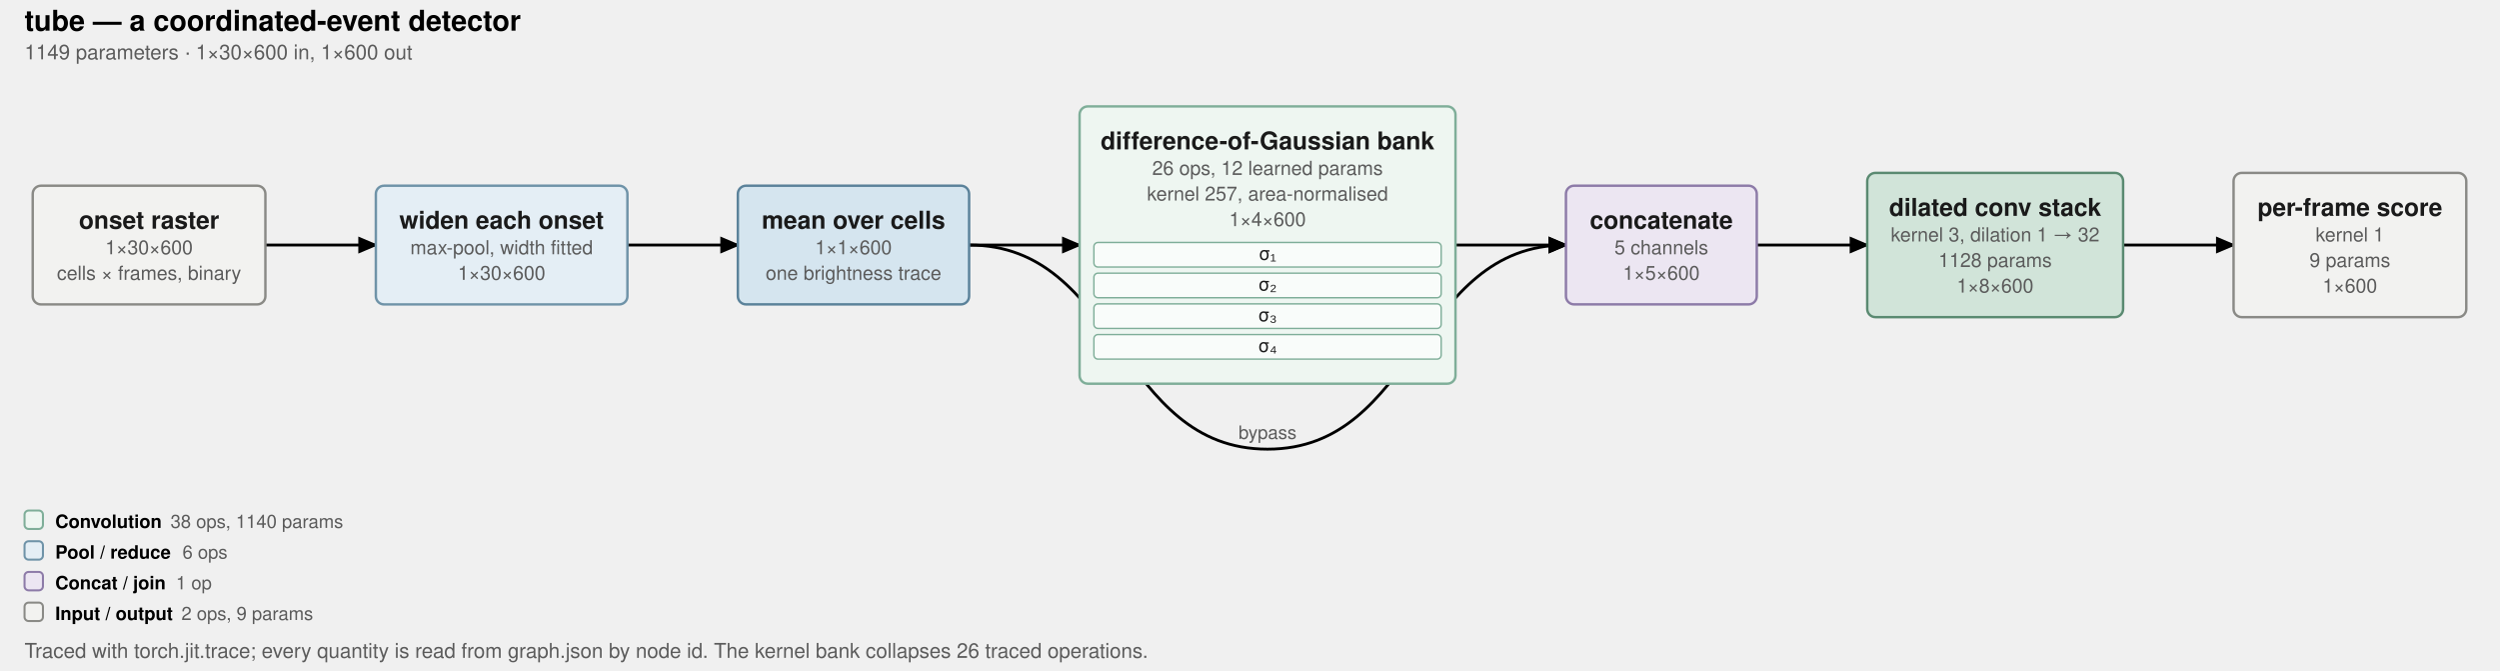
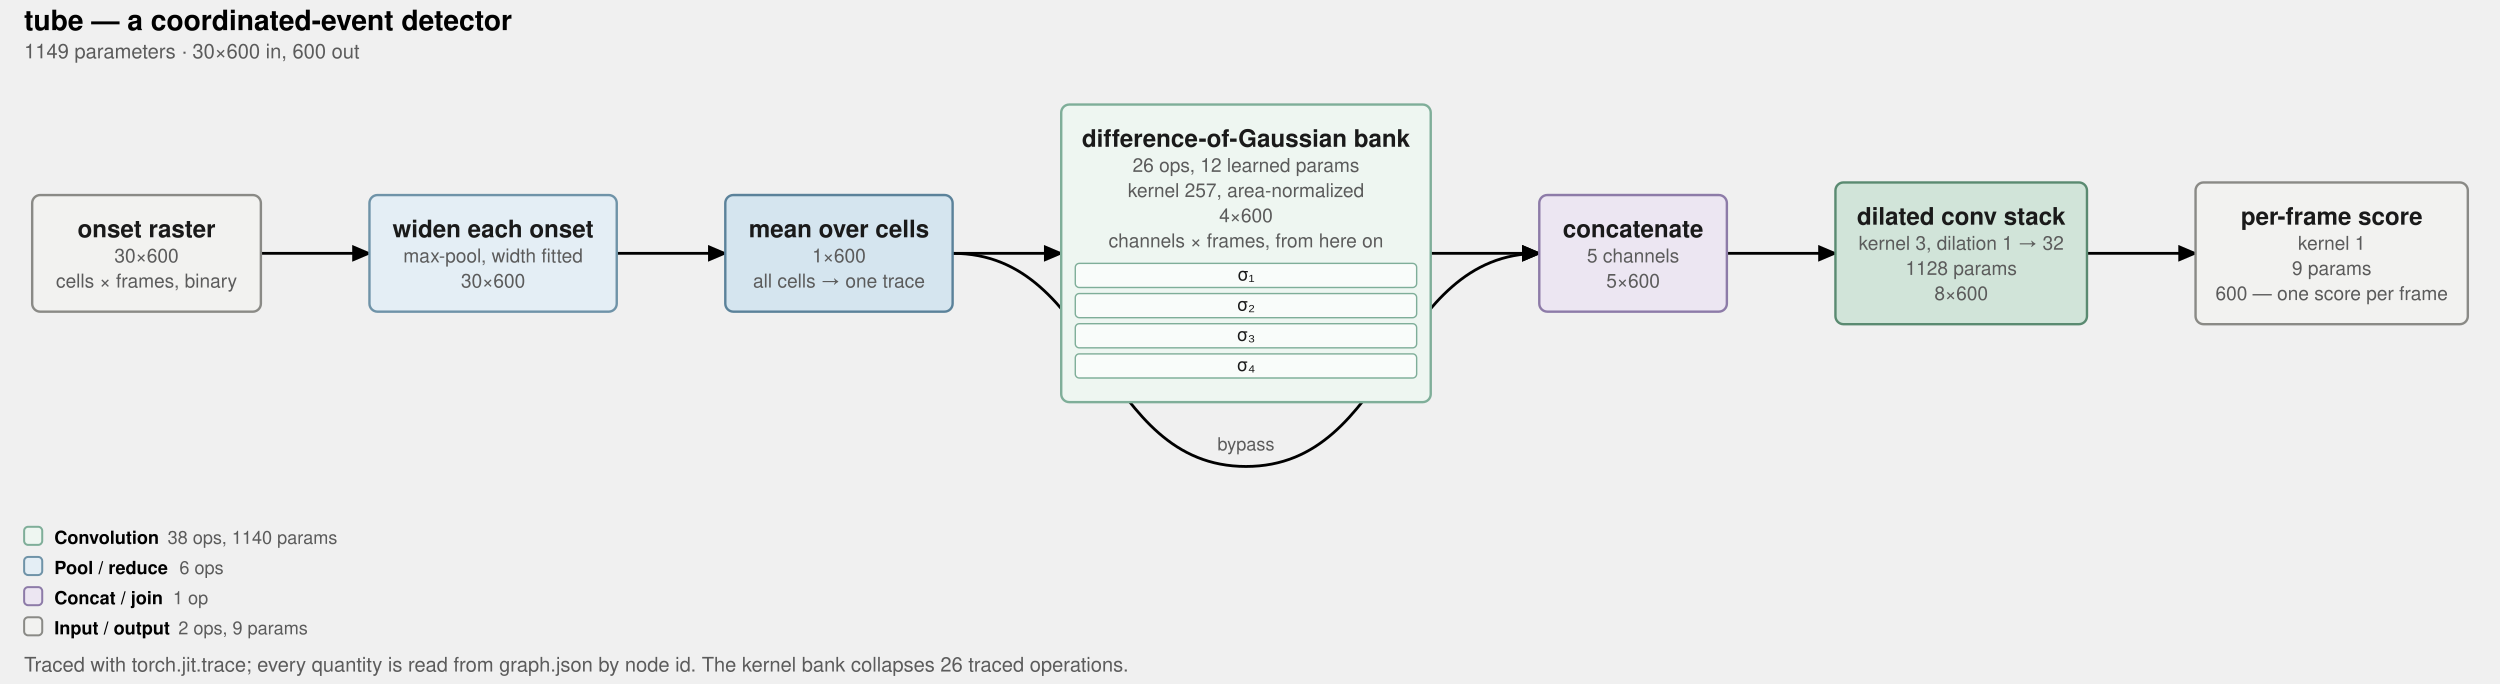
- <svg xmlns="http://www.w3.org/2000/svg" class="draughtsman" role="img" aria-label="tube — a coordinated-event detector" viewBox="0 0 1221.74 327.5" width="1221.74" height="327.5">
+ <svg xmlns="http://www.w3.org/2000/svg" class="draughtsman" role="img" aria-label="tube — a coordinated-event detector" viewBox="0 0 1243.39 340" width="1243.39" height="340">
  <defs>
    <marker id="ds-arrow" viewBox="0 0 8 8" refX="7" refY="4" markerWidth="7" markerHeight="7" orient="auto-start-reverse">
      <path d="M0 0.6 L8 4 L0 7.4 Z" style="fill:currentColor" />
    </marker>
  </defs>
  <text class="ds-title" x="12" y="15" style="font-family:Helvetica Neue, Helvetica, Arial, sans-serif;font-size:14px;font-weight:600;fill:currentColor">tube — a coordinated-event detector</text>
-   <text class="ds-subtitle" x="12" y="29" style="font-family:Helvetica Neue, Helvetica, Arial, sans-serif;font-size:10px;fill:currentColor;opacity:0.62">1149 parameters · 1×30×600 in, 1×600 out</text>
+   <text class="ds-subtitle" x="12" y="29" style="font-family:Helvetica Neue, Helvetica, Arial, sans-serif;font-size:10px;fill:currentColor;opacity:0.62">1149 parameters · 30×600 in, 600 out</text>
  <g class="ds-body" transform="translate(0 36)">
-     <path class="ds-edge ds-edge-solid" data-from="raster" data-to="widen" d="M129.75 83.76 C156.75 83.76 156.75 83.76 183.75 83.76" style="fill:none;stroke:currentColor;stroke-width:1.4" marker-end="url(#ds-arrow)" />
-     <path class="ds-edge ds-edge-solid" data-from="widen" data-to="mean" d="M306.73 83.76 C333.73 83.76 333.73 83.75 360.73 83.75" style="fill:none;stroke:currentColor;stroke-width:1.4" marker-end="url(#ds-arrow)" />
-     <path class="ds-edge ds-edge-solid" data-from="mean" data-to="concat" d="M473.8 83.75 C546.74 83.75 546.74 183.5 619.69 183.5 C692.63 183.5 692.63 83.75 765.57 83.75" style="fill:none;stroke:currentColor;stroke-width:1.4" marker-end="url(#ds-arrow)" />
-     <text class="ds-edge-label" x="619.69" y="178.5" text-anchor="middle" style="font-family:Helvetica Neue, Helvetica, Arial, sans-serif;font-size:9px;fill:currentColor;opacity:0.62">bypass</text>
-     <path class="ds-edge ds-edge-solid" data-from="mean" data-to="dog" d="M473.8 83.75 C500.8 83.75 500.8 83.75 527.8 83.75" style="fill:none;stroke:currentColor;stroke-width:1.4" marker-end="url(#ds-arrow)" />
-     <path class="ds-edge ds-edge-solid" data-from="dog" data-to="concat" d="M711.57 83.75 C738.57 83.75 738.57 83.75 765.57 83.75" style="fill:none;stroke:currentColor;stroke-width:1.4" marker-end="url(#ds-arrow)" />
-     <path class="ds-edge ds-edge-solid" data-from="concat" data-to="head" d="M858.87 83.75 C885.87 83.75 885.87 83.74 912.87 83.74" style="fill:none;stroke:currentColor;stroke-width:1.4" marker-end="url(#ds-arrow)" />
-     <path class="ds-edge ds-edge-solid" data-from="head" data-to="score" d="M1037.97 83.74 C1064.97 83.74 1064.97 83.74 1091.97 83.74" style="fill:none;stroke:currentColor;stroke-width:1.4" marker-end="url(#ds-arrow)" />
+     <path class="ds-edge ds-edge-solid" data-from="raster" data-to="widen" d="M129.75 90.01 C156.75 90.01 156.75 90.01 183.75 90.01" style="fill:none;stroke:currentColor;stroke-width:1.4" marker-end="url(#ds-arrow)" />
+     <path class="ds-edge ds-edge-solid" data-from="widen" data-to="mean" d="M306.73 90.01 C333.73 90.01 333.73 90 360.73 90" style="fill:none;stroke:currentColor;stroke-width:1.4" marker-end="url(#ds-arrow)" />
+     <path class="ds-edge ds-edge-solid" data-from="mean" data-to="concat" d="M473.8 90 C546.74 90 546.74 196 619.69 196 C692.63 196 692.63 90 765.57 90" style="fill:none;stroke:currentColor;stroke-width:1.4" marker-end="url(#ds-arrow)" />
+     <text class="ds-edge-label" x="619.69" y="188" text-anchor="middle" style="font-family:Helvetica Neue, Helvetica, Arial, sans-serif;font-size:9.0px;fill:currentColor;opacity:0.62">bypass</text>
+     <path class="ds-edge ds-edge-solid" data-from="mean" data-to="dog" d="M473.8 90 C500.8 90 500.8 90 527.8 90" style="fill:none;stroke:currentColor;stroke-width:1.4" marker-end="url(#ds-arrow)" />
+     <path class="ds-edge ds-edge-solid" data-from="dog" data-to="concat" d="M711.57 90 C738.57 90 738.57 90 765.57 90" style="fill:none;stroke:currentColor;stroke-width:1.4" marker-end="url(#ds-arrow)" />
+     <path class="ds-edge ds-edge-solid" data-from="concat" data-to="head" d="M858.87 90 C885.87 90 885.87 89.99 912.87 89.99" style="fill:none;stroke:currentColor;stroke-width:1.4" marker-end="url(#ds-arrow)" />
+     <path class="ds-edge ds-edge-solid" data-from="head" data-to="score" d="M1037.97 89.99 C1064.97 89.99 1064.97 89.99 1091.97 89.99" style="fill:none;stroke:currentColor;stroke-width:1.4" marker-end="url(#ds-arrow)" />
    <g class="ds-stage ds-kind-input" data-stage="raster">
-       <rect x="16" y="54.76" width="113.75" height="58" rx="4" style="fill:#f2f2f0;stroke:#8a8a86;stroke-width:1.2" />
-       <text x="72.87" y="75.76" text-anchor="middle" style="font-family:Helvetica Neue, Helvetica, Arial, sans-serif;font-size:12.0px;font-weight:600;fill:#1a1a1a">onset raster</text>
-       <text x="72.87" y="88.26" text-anchor="middle" style="font-family:Helvetica Neue, Helvetica, Arial, sans-serif;font-size:9.5px;fill:#5b5b5b">1×30×600</text>
-       <text x="72.87" y="100.76" text-anchor="middle" style="font-family:Helvetica Neue, Helvetica, Arial, sans-serif;font-size:9.5px;fill:#5b5b5b">cells × frames, binary</text>
+       <rect x="16" y="61.01" width="113.75" height="58" rx="4" style="fill:#f2f2f0;stroke:#8a8a86;stroke-width:1.2" />
+       <text x="72.87" y="82.01" text-anchor="middle" style="font-family:Helvetica Neue, Helvetica, Arial, sans-serif;font-size:12.0px;font-weight:600;fill:#1a1a1a">onset raster</text>
+       <text x="72.87" y="94.51" text-anchor="middle" style="font-family:Helvetica Neue, Helvetica, Arial, sans-serif;font-size:9.5px;fill:#5b5b5b">30×600</text>
+       <text x="72.87" y="107.01" text-anchor="middle" style="font-family:Helvetica Neue, Helvetica, Arial, sans-serif;font-size:9.5px;fill:#5b5b5b">cells × frames, binary</text>
    </g>
    <g class="ds-stage ds-kind-pool" data-stage="widen">
-       <rect x="183.75" y="54.76" width="122.99" height="58" rx="4" style="fill:#e4eef5;stroke:#6f93a8;stroke-width:1.2" />
-       <text x="245.24" y="75.76" text-anchor="middle" style="font-family:Helvetica Neue, Helvetica, Arial, sans-serif;font-size:12.0px;font-weight:600;fill:#1a1a1a">widen each onset</text>
-       <text x="245.24" y="88.26" text-anchor="middle" style="font-family:Helvetica Neue, Helvetica, Arial, sans-serif;font-size:9.5px;fill:#5b5b5b">max-pool, width fitted</text>
-       <text x="245.24" y="100.76" text-anchor="middle" style="font-family:Helvetica Neue, Helvetica, Arial, sans-serif;font-size:9.5px;fill:#5b5b5b">1×30×600</text>
+       <rect x="183.75" y="61.01" width="122.99" height="58" rx="4" style="fill:#e4eef5;stroke:#6f93a8;stroke-width:1.2" />
+       <text x="245.24" y="82.01" text-anchor="middle" style="font-family:Helvetica Neue, Helvetica, Arial, sans-serif;font-size:12.0px;font-weight:600;fill:#1a1a1a">widen each onset</text>
+       <text x="245.24" y="94.51" text-anchor="middle" style="font-family:Helvetica Neue, Helvetica, Arial, sans-serif;font-size:9.5px;fill:#5b5b5b">max-pool, width fitted</text>
+       <text x="245.24" y="107.01" text-anchor="middle" style="font-family:Helvetica Neue, Helvetica, Arial, sans-serif;font-size:9.5px;fill:#5b5b5b">30×600</text>
    </g>
    <g class="ds-stage ds-kind-reduce" data-stage="mean">
-       <rect x="360.73" y="54.75" width="113.06" height="58" rx="4" style="fill:#d5e5ef;stroke:#5b829a;stroke-width:1.2" />
-       <text x="417.27" y="75.75" text-anchor="middle" style="font-family:Helvetica Neue, Helvetica, Arial, sans-serif;font-size:12.0px;font-weight:600;fill:#1a1a1a">mean over cells</text>
-       <text x="417.27" y="88.25" text-anchor="middle" style="font-family:Helvetica Neue, Helvetica, Arial, sans-serif;font-size:9.5px;fill:#5b5b5b">1×1×600</text>
-       <text x="417.27" y="100.75" text-anchor="middle" style="font-family:Helvetica Neue, Helvetica, Arial, sans-serif;font-size:9.5px;fill:#5b5b5b">one brightness trace</text>
+       <rect x="360.73" y="61" width="113.06" height="58" rx="4" style="fill:#d5e5ef;stroke:#5b829a;stroke-width:1.2" />
+       <text x="417.27" y="82" text-anchor="middle" style="font-family:Helvetica Neue, Helvetica, Arial, sans-serif;font-size:12.0px;font-weight:600;fill:#1a1a1a">mean over cells</text>
+       <text x="417.27" y="94.5" text-anchor="middle" style="font-family:Helvetica Neue, Helvetica, Arial, sans-serif;font-size:9.5px;fill:#5b5b5b">1×600</text>
+       <text x="417.27" y="107" text-anchor="middle" style="font-family:Helvetica Neue, Helvetica, Arial, sans-serif;font-size:9.5px;fill:#5b5b5b">all cells → one trace</text>
    </g>
    <g class="ds-stage ds-kind-kernel" data-stage="dog">
-       <rect x="527.8" y="16" width="183.78" height="135.5" rx="4" style="fill:#eef6f1;stroke:#7fae99;stroke-width:1.2" />
+       <rect x="527.8" y="16" width="183.78" height="148" rx="4" style="fill:#eef6f1;stroke:#7fae99;stroke-width:1.2" />
      <text x="619.69" y="37" text-anchor="middle" style="font-family:Helvetica Neue, Helvetica, Arial, sans-serif;font-size:12.0px;font-weight:600;fill:#1a1a1a">difference-of-Gaussian bank</text>
      <text x="619.69" y="49.5" text-anchor="middle" style="font-family:Helvetica Neue, Helvetica, Arial, sans-serif;font-size:9.5px;fill:#5b5b5b">26 ops, 12 learned params</text>
-       <text x="619.69" y="62" text-anchor="middle" style="font-family:Helvetica Neue, Helvetica, Arial, sans-serif;font-size:9.5px;fill:#5b5b5b">kernel 257, area-normalised</text>
-       <text x="619.69" y="74.5" text-anchor="middle" style="font-family:Helvetica Neue, Helvetica, Arial, sans-serif;font-size:9.5px;fill:#5b5b5b">1×4×600</text>
-       <rect class="ds-lane" x="534.8" y="82.5" width="169.78" height="12" rx="2" style="fill:#ffffff;fill-opacity:0.62;stroke:#7fae99;stroke-width:0.7" />
-       <text x="619.69" y="91" text-anchor="middle" style="font-family:Helvetica Neue, Helvetica, Arial, sans-serif;font-size:9.0px;fill:#1a1a1a">σ₁</text>
-       <rect class="ds-lane" x="534.8" y="97.5" width="169.78" height="12" rx="2" style="fill:#ffffff;fill-opacity:0.62;stroke:#7fae99;stroke-width:0.7" />
-       <text x="619.69" y="106" text-anchor="middle" style="font-family:Helvetica Neue, Helvetica, Arial, sans-serif;font-size:9.0px;fill:#1a1a1a">σ₂</text>
-       <rect class="ds-lane" x="534.8" y="112.5" width="169.78" height="12" rx="2" style="fill:#ffffff;fill-opacity:0.62;stroke:#7fae99;stroke-width:0.7" />
-       <text x="619.69" y="121" text-anchor="middle" style="font-family:Helvetica Neue, Helvetica, Arial, sans-serif;font-size:9.0px;fill:#1a1a1a">σ₃</text>
-       <rect class="ds-lane" x="534.8" y="127.5" width="169.78" height="12" rx="2" style="fill:#ffffff;fill-opacity:0.62;stroke:#7fae99;stroke-width:0.7" />
-       <text x="619.69" y="136" text-anchor="middle" style="font-family:Helvetica Neue, Helvetica, Arial, sans-serif;font-size:9.0px;fill:#1a1a1a">σ₄</text>
+       <text x="619.69" y="62" text-anchor="middle" style="font-family:Helvetica Neue, Helvetica, Arial, sans-serif;font-size:9.5px;fill:#5b5b5b">kernel 257, area-normalized</text>
+       <text x="619.69" y="74.5" text-anchor="middle" style="font-family:Helvetica Neue, Helvetica, Arial, sans-serif;font-size:9.5px;fill:#5b5b5b">4×600</text>
+       <text x="619.69" y="87" text-anchor="middle" style="font-family:Helvetica Neue, Helvetica, Arial, sans-serif;font-size:9.5px;fill:#5b5b5b">channels × frames, from here on</text>
+       <rect class="ds-lane" x="534.8" y="95" width="169.78" height="12" rx="2" style="fill:#ffffff;fill-opacity:0.62;stroke:#7fae99;stroke-width:0.7" />
+       <text x="619.69" y="103.5" text-anchor="middle" style="font-family:Helvetica Neue, Helvetica, Arial, sans-serif;font-size:9.0px;fill:#1a1a1a">σ₁</text>
+       <rect class="ds-lane" x="534.8" y="110" width="169.78" height="12" rx="2" style="fill:#ffffff;fill-opacity:0.62;stroke:#7fae99;stroke-width:0.7" />
+       <text x="619.69" y="118.5" text-anchor="middle" style="font-family:Helvetica Neue, Helvetica, Arial, sans-serif;font-size:9.0px;fill:#1a1a1a">σ₂</text>
+       <rect class="ds-lane" x="534.8" y="125" width="169.78" height="12" rx="2" style="fill:#ffffff;fill-opacity:0.62;stroke:#7fae99;stroke-width:0.7" />
+       <text x="619.69" y="133.5" text-anchor="middle" style="font-family:Helvetica Neue, Helvetica, Arial, sans-serif;font-size:9.0px;fill:#1a1a1a">σ₃</text>
+       <rect class="ds-lane" x="534.8" y="140" width="169.78" height="12" rx="2" style="fill:#ffffff;fill-opacity:0.62;stroke:#7fae99;stroke-width:0.7" />
+       <text x="619.69" y="148.5" text-anchor="middle" style="font-family:Helvetica Neue, Helvetica, Arial, sans-serif;font-size:9.0px;fill:#1a1a1a">σ₄</text>
    </g>
    <g class="ds-stage ds-kind-concat" data-stage="concat">
-       <rect x="765.57" y="54.75" width="93.3" height="58" rx="4" style="fill:#ece6f2;stroke:#8d7ba8;stroke-width:1.2" />
-       <text x="812.22" y="75.75" text-anchor="middle" style="font-family:Helvetica Neue, Helvetica, Arial, sans-serif;font-size:12.0px;font-weight:600;fill:#1a1a1a">concatenate</text>
-       <text x="812.22" y="88.25" text-anchor="middle" style="font-family:Helvetica Neue, Helvetica, Arial, sans-serif;font-size:9.5px;fill:#5b5b5b">5 channels</text>
-       <text x="812.22" y="100.75" text-anchor="middle" style="font-family:Helvetica Neue, Helvetica, Arial, sans-serif;font-size:9.5px;fill:#5b5b5b">1×5×600</text>
+       <rect x="765.57" y="61" width="93.3" height="58" rx="4" style="fill:#ece6f2;stroke:#8d7ba8;stroke-width:1.2" />
+       <text x="812.22" y="82" text-anchor="middle" style="font-family:Helvetica Neue, Helvetica, Arial, sans-serif;font-size:12.0px;font-weight:600;fill:#1a1a1a">concatenate</text>
+       <text x="812.22" y="94.5" text-anchor="middle" style="font-family:Helvetica Neue, Helvetica, Arial, sans-serif;font-size:9.5px;fill:#5b5b5b">5 channels</text>
+       <text x="812.22" y="107" text-anchor="middle" style="font-family:Helvetica Neue, Helvetica, Arial, sans-serif;font-size:9.5px;fill:#5b5b5b">5×600</text>
    </g>
    <g class="ds-stage ds-kind-stack" data-stage="head">
-       <rect x="912.87" y="48.49" width="125.1" height="70.5" rx="4" style="fill:#d1e4d9;stroke:#5a8a71;stroke-width:1.2" />
-       <text x="975.42" y="69.49" text-anchor="middle" style="font-family:Helvetica Neue, Helvetica, Arial, sans-serif;font-size:12.0px;font-weight:600;fill:#1a1a1a">dilated conv stack</text>
-       <text x="975.42" y="81.99" text-anchor="middle" style="font-family:Helvetica Neue, Helvetica, Arial, sans-serif;font-size:9.5px;fill:#5b5b5b">kernel 3, dilation 1 → 32</text>
-       <text x="975.42" y="94.49" text-anchor="middle" style="font-family:Helvetica Neue, Helvetica, Arial, sans-serif;font-size:9.5px;fill:#5b5b5b">1128 params</text>
-       <text x="975.42" y="106.99" text-anchor="middle" style="font-family:Helvetica Neue, Helvetica, Arial, sans-serif;font-size:9.5px;fill:#5b5b5b">1×8×600</text>
+       <rect x="912.87" y="54.74" width="125.1" height="70.5" rx="4" style="fill:#d1e4d9;stroke:#5a8a71;stroke-width:1.2" />
+       <text x="975.42" y="75.74" text-anchor="middle" style="font-family:Helvetica Neue, Helvetica, Arial, sans-serif;font-size:12.0px;font-weight:600;fill:#1a1a1a">dilated conv stack</text>
+       <text x="975.42" y="88.24" text-anchor="middle" style="font-family:Helvetica Neue, Helvetica, Arial, sans-serif;font-size:9.5px;fill:#5b5b5b">kernel 3, dilation 1 → 32</text>
+       <text x="975.42" y="100.74" text-anchor="middle" style="font-family:Helvetica Neue, Helvetica, Arial, sans-serif;font-size:9.5px;fill:#5b5b5b">1128 params</text>
+       <text x="975.42" y="113.24" text-anchor="middle" style="font-family:Helvetica Neue, Helvetica, Arial, sans-serif;font-size:9.5px;fill:#5b5b5b">8×600</text>
    </g>
    <g class="ds-stage ds-kind-output" data-stage="score">
-       <rect x="1091.97" y="48.49" width="113.77" height="70.5" rx="4" style="fill:#f2f2f0;stroke:#8a8a86;stroke-width:1.2" />
-       <text x="1148.85" y="69.49" text-anchor="middle" style="font-family:Helvetica Neue, Helvetica, Arial, sans-serif;font-size:12.0px;font-weight:600;fill:#1a1a1a">per-frame score</text>
-       <text x="1148.85" y="81.99" text-anchor="middle" style="font-family:Helvetica Neue, Helvetica, Arial, sans-serif;font-size:9.5px;fill:#5b5b5b">kernel 1</text>
-       <text x="1148.85" y="94.49" text-anchor="middle" style="font-family:Helvetica Neue, Helvetica, Arial, sans-serif;font-size:9.5px;fill:#5b5b5b">9 params</text>
-       <text x="1148.85" y="106.99" text-anchor="middle" style="font-family:Helvetica Neue, Helvetica, Arial, sans-serif;font-size:9.5px;fill:#5b5b5b">1×600</text>
+       <rect x="1091.97" y="54.74" width="135.42" height="70.5" rx="4" style="fill:#f2f2f0;stroke:#8a8a86;stroke-width:1.2" />
+       <text x="1159.68" y="75.74" text-anchor="middle" style="font-family:Helvetica Neue, Helvetica, Arial, sans-serif;font-size:12.0px;font-weight:600;fill:#1a1a1a">per-frame score</text>
+       <text x="1159.68" y="88.24" text-anchor="middle" style="font-family:Helvetica Neue, Helvetica, Arial, sans-serif;font-size:9.5px;fill:#5b5b5b">kernel 1</text>
+       <text x="1159.68" y="100.74" text-anchor="middle" style="font-family:Helvetica Neue, Helvetica, Arial, sans-serif;font-size:9.5px;fill:#5b5b5b">9 params</text>
+       <text x="1159.68" y="113.24" text-anchor="middle" style="font-family:Helvetica Neue, Helvetica, Arial, sans-serif;font-size:9.5px;fill:#5b5b5b">600 — one score per frame</text>
    </g>
  </g>
  <g class="ds-legend">
-     <rect class="ds-legend-swatch ds-kind-kernel" x="12" y="249.5" width="9" height="9" rx="2" style="fill:#eef6f1;stroke:#7fae99;stroke-width:1" />
-     <text class="ds-legend-label" x="27" y="258" style="font-family:Helvetica Neue, Helvetica, Arial, sans-serif;font-size:9.0px;font-weight:600;fill:currentColor">Convolution</text>
-     <text class="ds-legend-share" x="83.37" y="258" style="font-family:Helvetica Neue, Helvetica, Arial, sans-serif;font-size:9.0px;fill:currentColor;opacity:0.62">38 ops, 1140 params</text>
-     <rect class="ds-legend-swatch ds-kind-pool" x="12" y="264.5" width="9" height="9" rx="2" style="fill:#e4eef5;stroke:#6f93a8;stroke-width:1" />
-     <text class="ds-legend-label" x="27" y="273" style="font-family:Helvetica Neue, Helvetica, Arial, sans-serif;font-size:9.0px;font-weight:600;fill:currentColor">Pool / reduce</text>
-     <text class="ds-legend-share" x="89.21" y="273" style="font-family:Helvetica Neue, Helvetica, Arial, sans-serif;font-size:9.0px;fill:currentColor;opacity:0.62">6 ops</text>
-     <rect class="ds-legend-swatch ds-kind-concat" x="12" y="279.5" width="9" height="9" rx="2" style="fill:#ece6f2;stroke:#8d7ba8;stroke-width:1" />
-     <text class="ds-legend-label" x="27" y="288" style="font-family:Helvetica Neue, Helvetica, Arial, sans-serif;font-size:9.0px;font-weight:600;fill:currentColor">Concat / join</text>
-     <text class="ds-legend-share" x="86.02" y="288" style="font-family:Helvetica Neue, Helvetica, Arial, sans-serif;font-size:9.0px;fill:currentColor;opacity:0.62">1 op</text>
-     <rect class="ds-legend-swatch ds-kind-input" x="12" y="294.5" width="9" height="9" rx="2" style="fill:#f2f2f0;stroke:#8a8a86;stroke-width:1" />
-     <text class="ds-legend-label" x="27" y="303" style="font-family:Helvetica Neue, Helvetica, Arial, sans-serif;font-size:9.0px;font-weight:600;fill:currentColor">Input / output</text>
-     <text class="ds-legend-share" x="88.69" y="303" style="font-family:Helvetica Neue, Helvetica, Arial, sans-serif;font-size:9.0px;fill:currentColor;opacity:0.62">2 ops, 9 params</text>
+     <rect class="ds-legend-swatch ds-kind-kernel" x="12" y="262" width="9" height="9" rx="2" style="fill:#eef6f1;stroke:#7fae99;stroke-width:1" />
+     <text class="ds-legend-label" x="27" y="270.5" style="font-family:Helvetica Neue, Helvetica, Arial, sans-serif;font-size:9.0px;font-weight:600;fill:currentColor">Convolution</text>
+     <text class="ds-legend-share" x="83.37" y="270.5" style="font-family:Helvetica Neue, Helvetica, Arial, sans-serif;font-size:9.0px;fill:currentColor;opacity:0.62">38 ops, 1140 params</text>
+     <rect class="ds-legend-swatch ds-kind-pool" x="12" y="277" width="9" height="9" rx="2" style="fill:#e4eef5;stroke:#6f93a8;stroke-width:1" />
+     <text class="ds-legend-label" x="27" y="285.5" style="font-family:Helvetica Neue, Helvetica, Arial, sans-serif;font-size:9.0px;font-weight:600;fill:currentColor">Pool / reduce</text>
+     <text class="ds-legend-share" x="89.21" y="285.5" style="font-family:Helvetica Neue, Helvetica, Arial, sans-serif;font-size:9.0px;fill:currentColor;opacity:0.62">6 ops</text>
+     <rect class="ds-legend-swatch ds-kind-concat" x="12" y="292" width="9" height="9" rx="2" style="fill:#ece6f2;stroke:#8d7ba8;stroke-width:1" />
+     <text class="ds-legend-label" x="27" y="300.5" style="font-family:Helvetica Neue, Helvetica, Arial, sans-serif;font-size:9.0px;font-weight:600;fill:currentColor">Concat / join</text>
+     <text class="ds-legend-share" x="86.02" y="300.5" style="font-family:Helvetica Neue, Helvetica, Arial, sans-serif;font-size:9.0px;fill:currentColor;opacity:0.62">1 op</text>
+     <rect class="ds-legend-swatch ds-kind-input" x="12" y="307" width="9" height="9" rx="2" style="fill:#f2f2f0;stroke:#8a8a86;stroke-width:1" />
+     <text class="ds-legend-label" x="27" y="315.5" style="font-family:Helvetica Neue, Helvetica, Arial, sans-serif;font-size:9.0px;font-weight:600;fill:currentColor">Input / output</text>
+     <text class="ds-legend-share" x="88.69" y="315.5" style="font-family:Helvetica Neue, Helvetica, Arial, sans-serif;font-size:9.0px;fill:currentColor;opacity:0.62">2 ops, 9 params</text>
  </g>
-   <text class="ds-caption" x="12" y="321.5" style="font-family:Helvetica Neue, Helvetica, Arial, sans-serif;font-size:10.0px;fill:currentColor;opacity:0.62">Traced with torch.jit.trace; every quantity is read from graph.json by node id. The kernel bank collapses 26 traced operations.</text>
+   <text class="ds-caption" x="12" y="334" style="font-family:Helvetica Neue, Helvetica, Arial, sans-serif;font-size:10.0px;fill:currentColor;opacity:0.62">Traced with torch.jit.trace; every quantity is read from graph.json by node id. The kernel bank collapses 26 traced operations.</text>
</svg>
